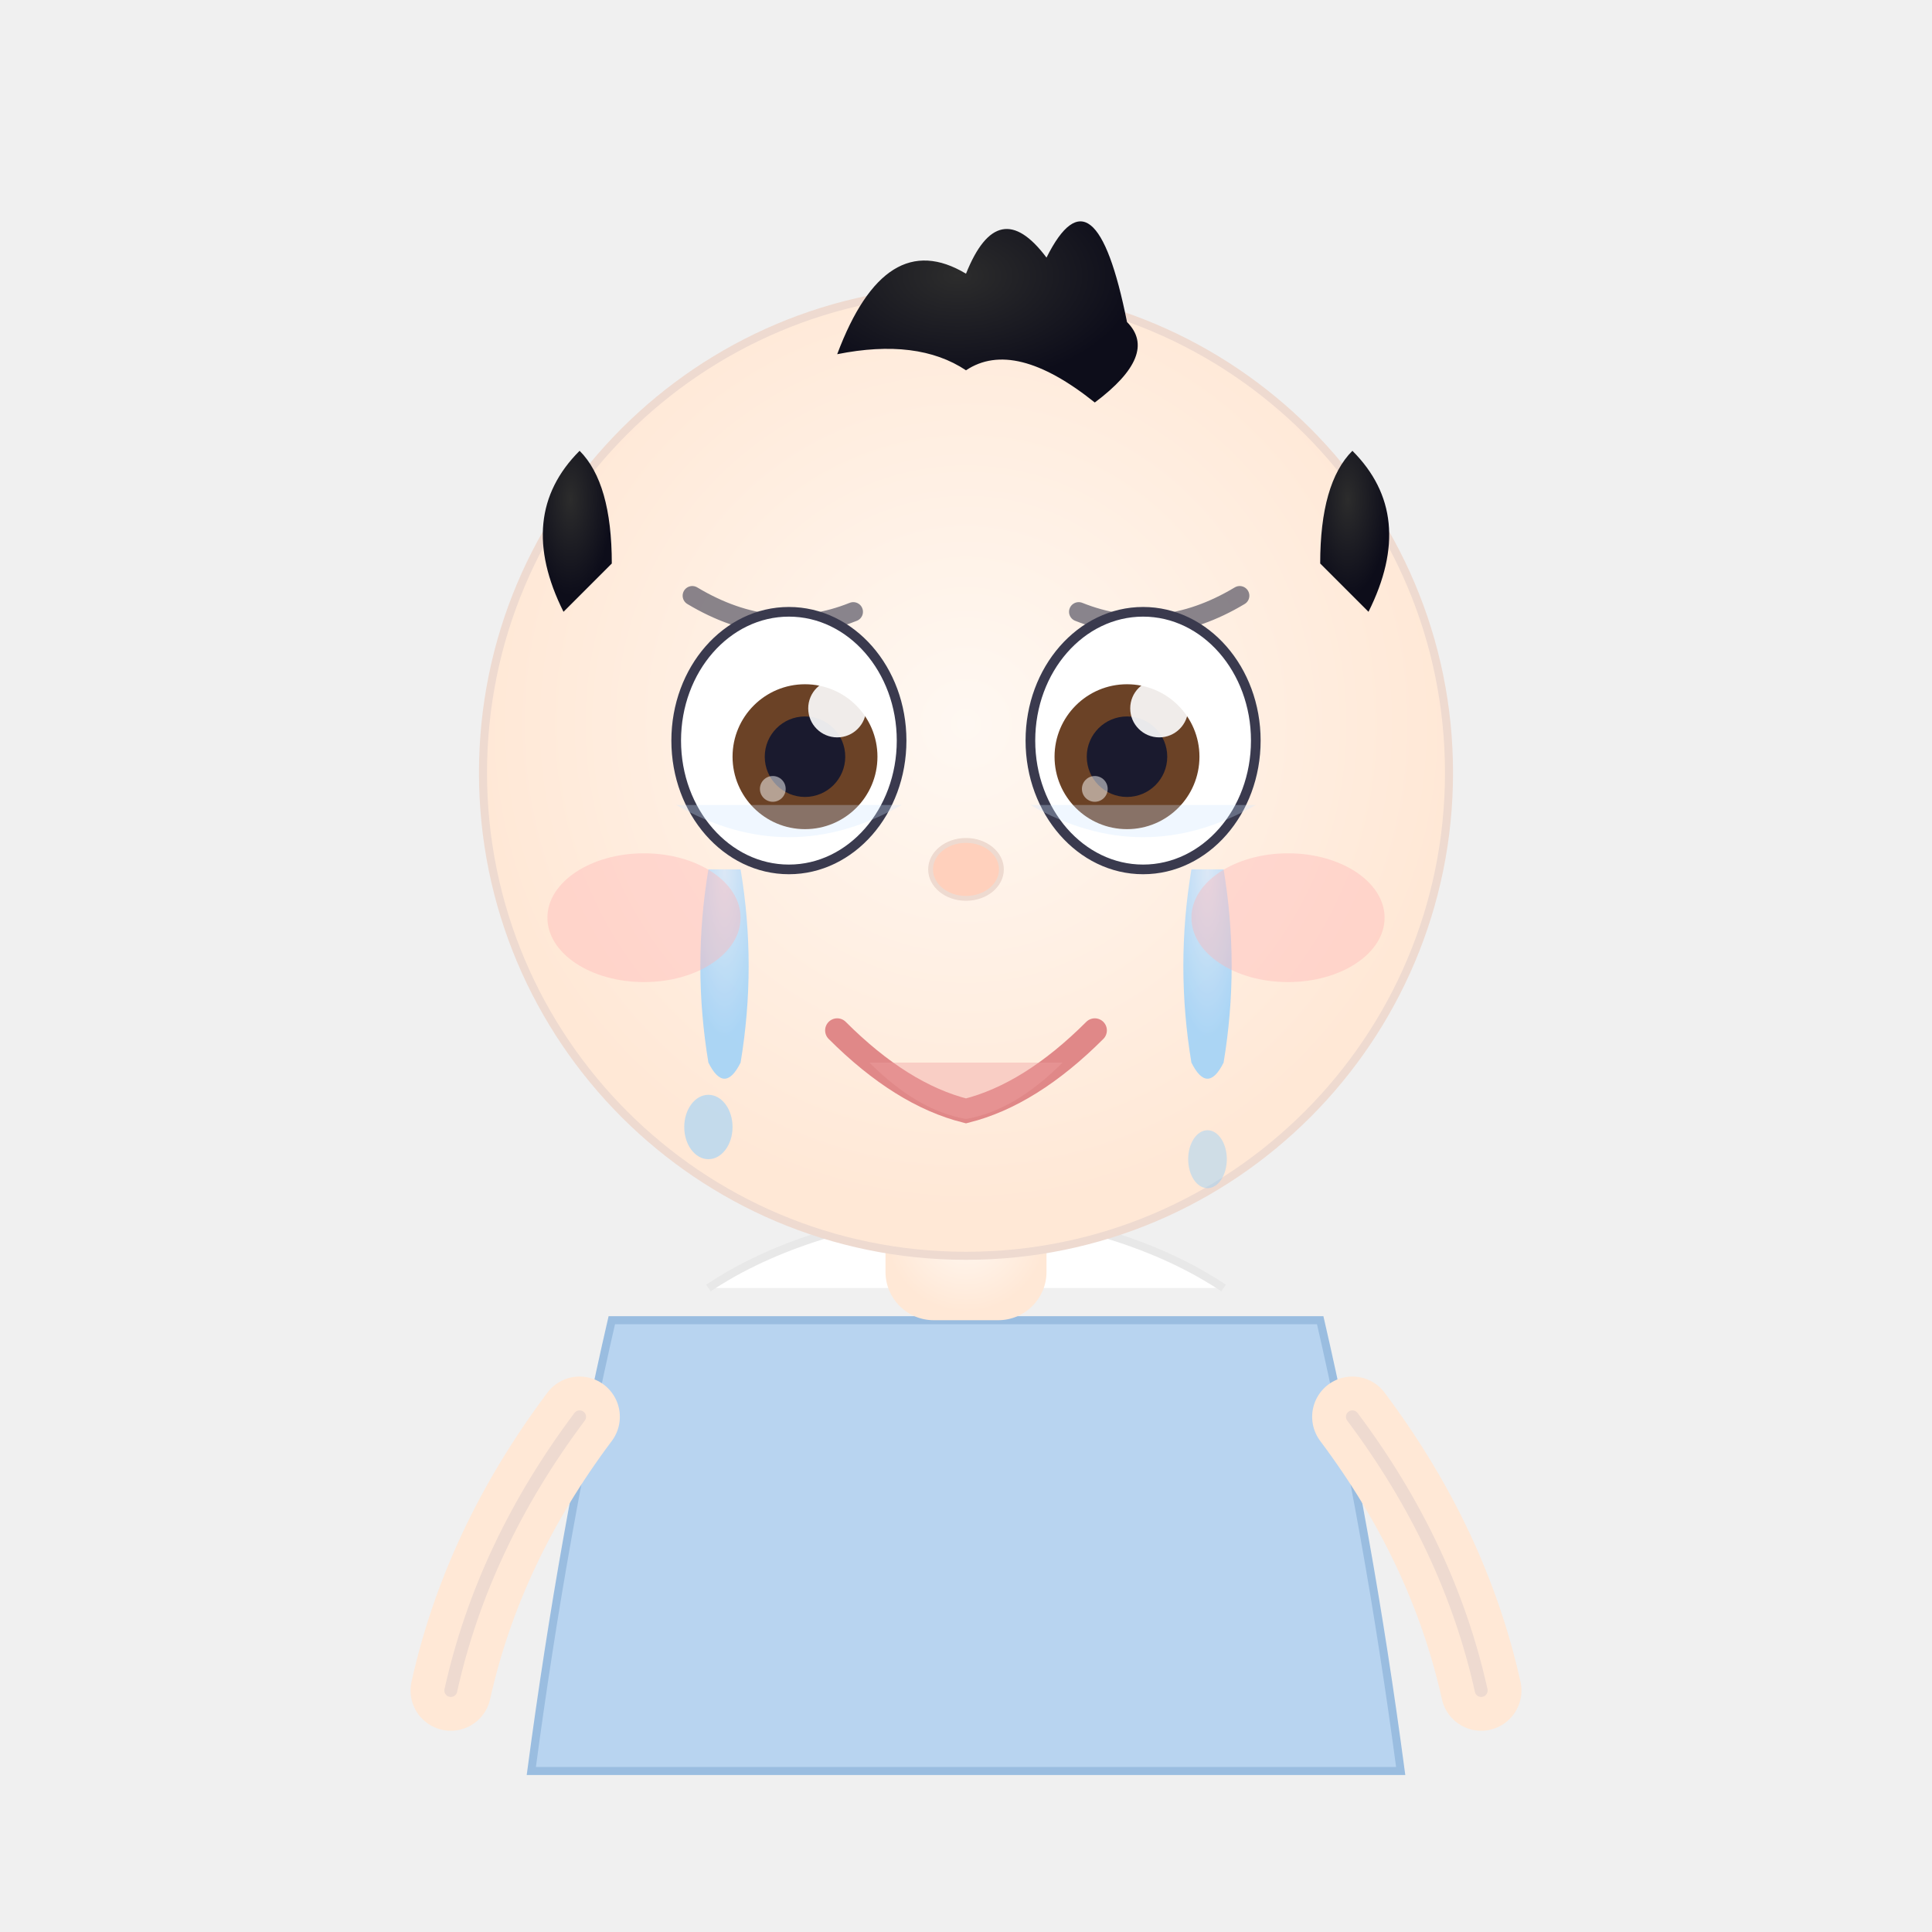
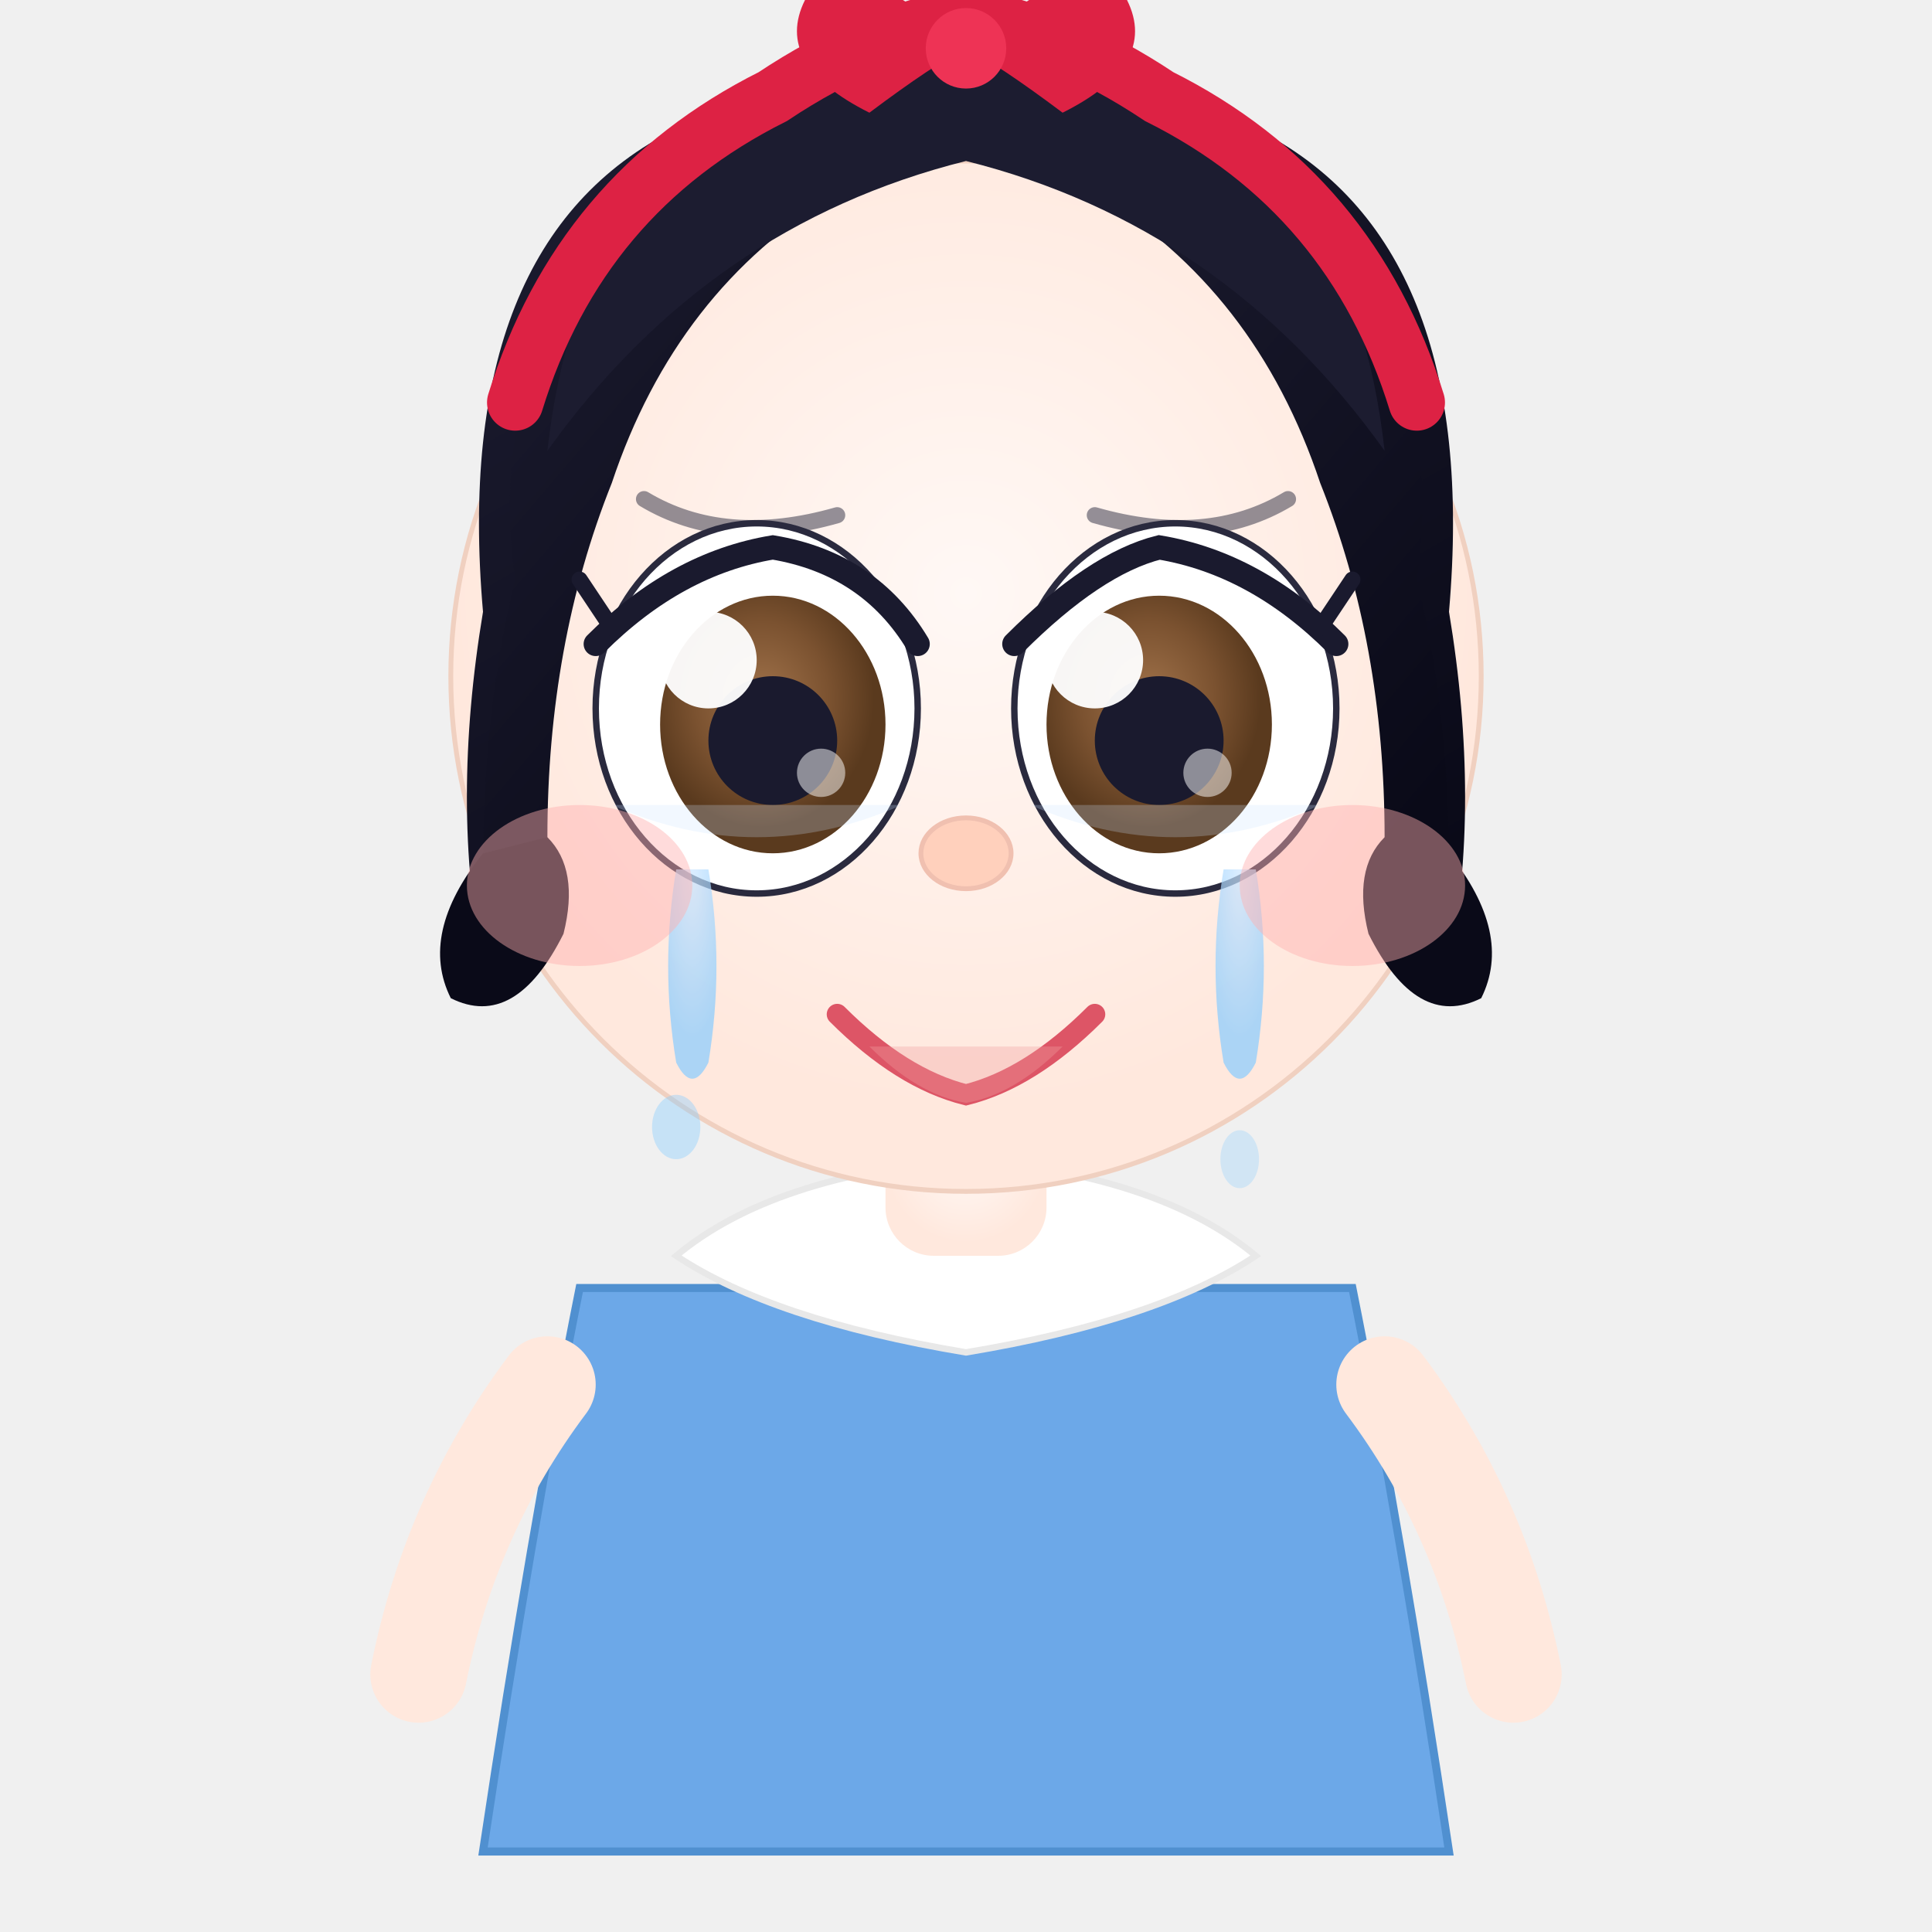
<svg xmlns="http://www.w3.org/2000/svg" viewBox="0 0 120 120" width="120" height="120">
  <defs>
-     <radialGradient id="babySkinS" cx="50%" cy="45%" r="50%">
-       <stop offset="0%" stop-color="#FFF8F2" />
-       <stop offset="100%" stop-color="#FFE8D6" />
+     <radialGradient id="bSkinS" cx="50%" cy="42%" r="50%">
+       <stop offset="0%" stop-color="#FFF8F5" />
+       <stop offset="100%" stop-color="#FFE8DD" />
    </radialGradient>
-     <radialGradient id="babyHairGradS" cx="40%" cy="30%" r="60%">
-       <stop offset="0%" stop-color="#2C2C2C" />
-       <stop offset="100%" stop-color="#0D0D1A" />
+     <linearGradient id="bHairS" x1="20%" y1="0%" x2="80%" y2="100%">
+       <stop offset="0%" stop-color="#1C1C30" />
+       <stop offset="100%" stop-color="#0A0A18" />
+     </linearGradient>
+     <radialGradient id="bEyeS" cx="45%" cy="40%" r="50%">
+       <stop offset="0%" stop-color="#A0724A" />
+       <stop offset="60%" stop-color="#7B5230" />
+       <stop offset="100%" stop-color="#5A3A1E" />
    </radialGradient>
    <radialGradient id="tearGrad" cx="50%" cy="0%" r="80%">
      <stop offset="0%" stop-color="#CCE5FF" />
      <stop offset="100%" stop-color="#88CCFF" />
    </radialGradient>
  </defs>
-   <path d="M38 82 Q35 95 33 110 L87 110 Q85 95 82 82 Z" fill="#B8D4F0" stroke="#9ABDE0" stroke-width="0.5" />
-   <path d="M44 80 Q50 76 60 75 Q70 76 76 80" fill="white" stroke="#E8E8E8" stroke-width="0.5" />
-   <rect x="55" y="72" width="10" height="10" rx="3" fill="url(#babySkinS)" />
-   <circle cx="60" cy="48" r="30" fill="url(#babySkinS)" stroke="#EEDAD0" stroke-width="0.5" />
-   <path d="M52 22 Q55 14 60 17 Q62 12 65 16 Q68 10 70 20 Q72 22 68 25 Q63 21 60 23 Q57 21 52 22 Z" fill="url(#babyHairGradS)" />
-   <path d="M35 38 Q32 32 36 28 Q38 30 38 35 Z" fill="url(#babyHairGradS)" />
-   <path d="M85 38 Q88 32 84 28 Q82 30 82 35 Z" fill="url(#babyHairGradS)" />
-   <path d="M43 37 Q48 40 53 38" fill="none" stroke="#3A3A4E" stroke-width="1.2" stroke-linecap="round" opacity="0.6" />
-   <path d="M67 38 Q72 40 77 37" fill="none" stroke="#3A3A4E" stroke-width="1.2" stroke-linecap="round" opacity="0.6" />
-   <ellipse cx="49" cy="46" rx="7" ry="8" fill="white" stroke="#3A3A4E" stroke-width="0.6" />
-   <circle cx="50" cy="47" r="4.5" fill="#6B4226" />
-   <circle cx="50" cy="47" r="2.5" fill="#1A1A2E" />
-   <circle cx="52" cy="44" r="1.8" fill="white" opacity="0.9" />
-   <circle cx="48" cy="49" r="0.8" fill="white" opacity="0.5" />
-   <path d="M42 50 Q49 54 56 50" fill="#CCE5FF" opacity="0.3" stroke="none" />
-   <ellipse cx="71" cy="46" rx="7" ry="8" fill="white" stroke="#3A3A4E" stroke-width="0.6" />
-   <circle cx="70" cy="47" r="4.5" fill="#6B4226" />
-   <circle cx="70" cy="47" r="2.5" fill="#1A1A2E" />
-   <circle cx="72" cy="44" r="1.8" fill="white" opacity="0.9" />
-   <circle cx="68" cy="49" r="0.8" fill="white" opacity="0.5" />
-   <path d="M64 50 Q71 54 78 50" fill="#CCE5FF" opacity="0.3" stroke="none" />
-   <path d="M44 54 Q43 60 44 66 Q45 68 46 66 Q47 60 46 54 Z" fill="url(#tearGrad)" opacity="0.7" />
-   <path d="M74 54 Q73 60 74 66 Q75 68 76 66 Q77 60 76 54 Z" fill="url(#tearGrad)" opacity="0.7" />
-   <ellipse cx="44" cy="70" rx="1.5" ry="2" fill="#88CCFF" opacity="0.5" />
-   <ellipse cx="75" cy="72" rx="1.2" ry="1.8" fill="#88CCFF" opacity="0.4" />
-   <ellipse cx="60" cy="54" rx="2.2" ry="1.8" fill="#FFD0BC" stroke="#EEDAD0" stroke-width="0.3" />
-   <ellipse cx="40" cy="57" rx="6" ry="4" fill="#FFB5B5" opacity="0.4" />
-   <ellipse cx="80" cy="57" rx="6" ry="4" fill="#FFB5B5" opacity="0.4" />
-   <path d="M52 64 Q56 68 60 69 Q64 68 68 64" fill="none" stroke="#E08888" stroke-width="1.5" stroke-linecap="round" />
-   <path d="M54 66 Q57 69 60 69.5 Q63 69 66 66" fill="#F0A0A0" opacity="0.4" stroke="none" />
-   <path d="M36 88 Q30 96 28 105" fill="none" stroke="#FFE8D6" stroke-width="5" stroke-linecap="round" />
-   <path d="M84 88 Q90 96 92 105" fill="none" stroke="#FFE8D6" stroke-width="5" stroke-linecap="round" />
-   <path d="M36 88 Q30 96 28 105" fill="none" stroke="#EEDAD0" stroke-width="0.8" stroke-linecap="round" />
-   <path d="M84 88 Q90 96 92 105" fill="none" stroke="#EEDAD0" stroke-width="0.8" stroke-linecap="round" />
+   <path d="M36 80 Q33 95 30 115 L90 115 Q87 95 84 80 Z" fill="#6CA8E8" stroke="#5090D0" stroke-width="0.5" />
+   <path d="M42 78 Q48 73 60 72 Q72 73 78 78 Q72 82 60 84 Q48 82 42 78 Z" fill="white" stroke="#E8E8E8" stroke-width="0.4" />
+   <rect x="55" y="68" width="10" height="10" rx="3" fill="url(#bSkinS)" />
+   <circle cx="60" cy="42" r="32" fill="url(#bSkinS)" stroke="#F0D0C0" stroke-width="0.3" />
+   <path d="M30 38 Q28 15 42 8 Q52 2 60 1 Q68 2 78 8 Q92 15 90 38 Q92 50 90 60 L87 58 Q88 48 88 40 Q88 20 76 12 Q66 5 60 4 Q54 5 44 12 Q32 20 32 40 Q32 48 33 58 L30 60 Q28 50 30 38 Z" fill="url(#bHairS)" />
+   <path d="M32 36 Q30 22 40 12 Q48 6 56 4 L52 12 Q42 18 38 30 Q34 40 34 52 Q32 56 30 54 Q30 44 32 36 Z" fill="url(#bHairS)" />
+   <path d="M88 36 Q90 22 80 12 Q72 6 64 4 L68 12 Q78 18 82 30 Q86 40 86 52 Q88 56 90 54 Q90 44 88 36 Z" fill="url(#bHairS)" />
+   <path d="M34 28 Q36 10 50 4 Q56 1 60 0 Q64 1 70 4 Q84 10 86 28 Q76 14 60 10 Q44 14 34 28 Z" fill="#1C1C30" />
+   <path d="M30 53 Q26 58 28 62 Q32 64 35 58 Q36 54 34 52" fill="#0A0A18" />
+   <path d="M90 53 Q94 58 92 62 Q88 64 85 58 Q84 54 86 52" fill="#0A0A18" />
+   <path d="M32 25 Q36 12 48 6 Q54 2 60 1 Q66 2 72 6 Q84 12 88 25" fill="none" stroke="#DD2244" stroke-width="3.5" stroke-linecap="round" />
+   <path d="M60 3 Q52 -4 50 0 Q48 4 54 7 Q58 4 60 3 Z" fill="#DD2244" />
+   <path d="M60 3 Q68 -4 70 0 Q72 4 66 7 Q62 4 60 3 Z" fill="#DD2244" />
+   <circle cx="60" cy="3" r="2.5" fill="#EE3355" />
+   <path d="M40 31 Q45 34 52 32" fill="none" stroke="#2A2A3E" stroke-width="1" stroke-linecap="round" opacity="0.5" />
+   <path d="M68 32 Q75 34 80 31" fill="none" stroke="#2A2A3E" stroke-width="1" stroke-linecap="round" opacity="0.5" />
+   <ellipse cx="47" cy="44" rx="10" ry="11.5" fill="white" stroke="#2A2A3E" stroke-width="0.4" />
+   <ellipse cx="48" cy="45" rx="7" ry="8" fill="url(#bEyeS)" />
+   <circle cx="48" cy="46" r="4" fill="#1A1A2E" />
+   <circle cx="44" cy="41" r="3" fill="white" opacity="0.95" />
+   <circle cx="51" cy="48" r="1.5" fill="white" opacity="0.5" />
+   <path d="M38 50 Q47 54 56 50" fill="#CCE5FF" opacity="0.25" />
+   <path d="M37 40 Q42 35 48 34 Q54 35 57 40" stroke="#1A1A2E" stroke-width="1.5" fill="none" stroke-linecap="round" />
+   <line x1="38" y1="39" x2="36" y2="36" stroke="#1A1A2E" stroke-width="1" stroke-linecap="round" />
+   <ellipse cx="73" cy="44" rx="10" ry="11.5" fill="white" stroke="#2A2A3E" stroke-width="0.4" />
+   <ellipse cx="72" cy="45" rx="7" ry="8" fill="url(#bEyeS)" />
+   <circle cx="72" cy="46" r="4" fill="#1A1A2E" />
+   <circle cx="68" cy="41" r="3" fill="white" opacity="0.95" />
+   <circle cx="75" cy="48" r="1.5" fill="white" opacity="0.5" />
+   <path d="M64 50 Q73 54 82 50" fill="#CCE5FF" opacity="0.25" />
+   <path d="M63 40 Q68 35 72 34 Q78 35 83 40" stroke="#1A1A2E" stroke-width="1.5" fill="none" stroke-linecap="round" />
+   <line x1="82" y1="39" x2="84" y2="36" stroke="#1A1A2E" stroke-width="1" stroke-linecap="round" />
+   <path d="M42 54 Q41 60 42 66 Q43 68 44 66 Q45 60 44 54 Z" fill="url(#tearGrad)" opacity="0.7" />
+   <path d="M76 54 Q75 60 76 66 Q77 68 78 66 Q79 60 78 54 Z" fill="url(#tearGrad)" opacity="0.7" />
+   <ellipse cx="42" cy="70" rx="1.5" ry="2" fill="#88CCFF" opacity="0.4" />
+   <ellipse cx="77" cy="72" rx="1.2" ry="1.8" fill="#88CCFF" opacity="0.3" />
+   <ellipse cx="60" cy="53" rx="2.8" ry="2.2" fill="#FFD0BC" stroke="#F0C0B0" stroke-width="0.3" />
+   <ellipse cx="36" cy="55" rx="7" ry="5" fill="#FFB0B0" opacity="0.45" />
+   <ellipse cx="84" cy="55" rx="7" ry="5" fill="#FFB0B0" opacity="0.45" />
+   <path d="M52 63 Q56 67 60 68 Q64 67 68 63" fill="none" stroke="#DD5566" stroke-width="1.3" stroke-linecap="round" />
+   <path d="M54 65 Q57 68 60 68.5 Q63 68 66 65" fill="#F0A0A0" opacity="0.35" />
+   <path d="M34 86 Q28 94 26 104" fill="none" stroke="#FFE8DD" stroke-width="6" stroke-linecap="round" />
+   <path d="M86 86 Q92 94 94 104" fill="none" stroke="#FFE8DD" stroke-width="6" stroke-linecap="round" />
</svg>
